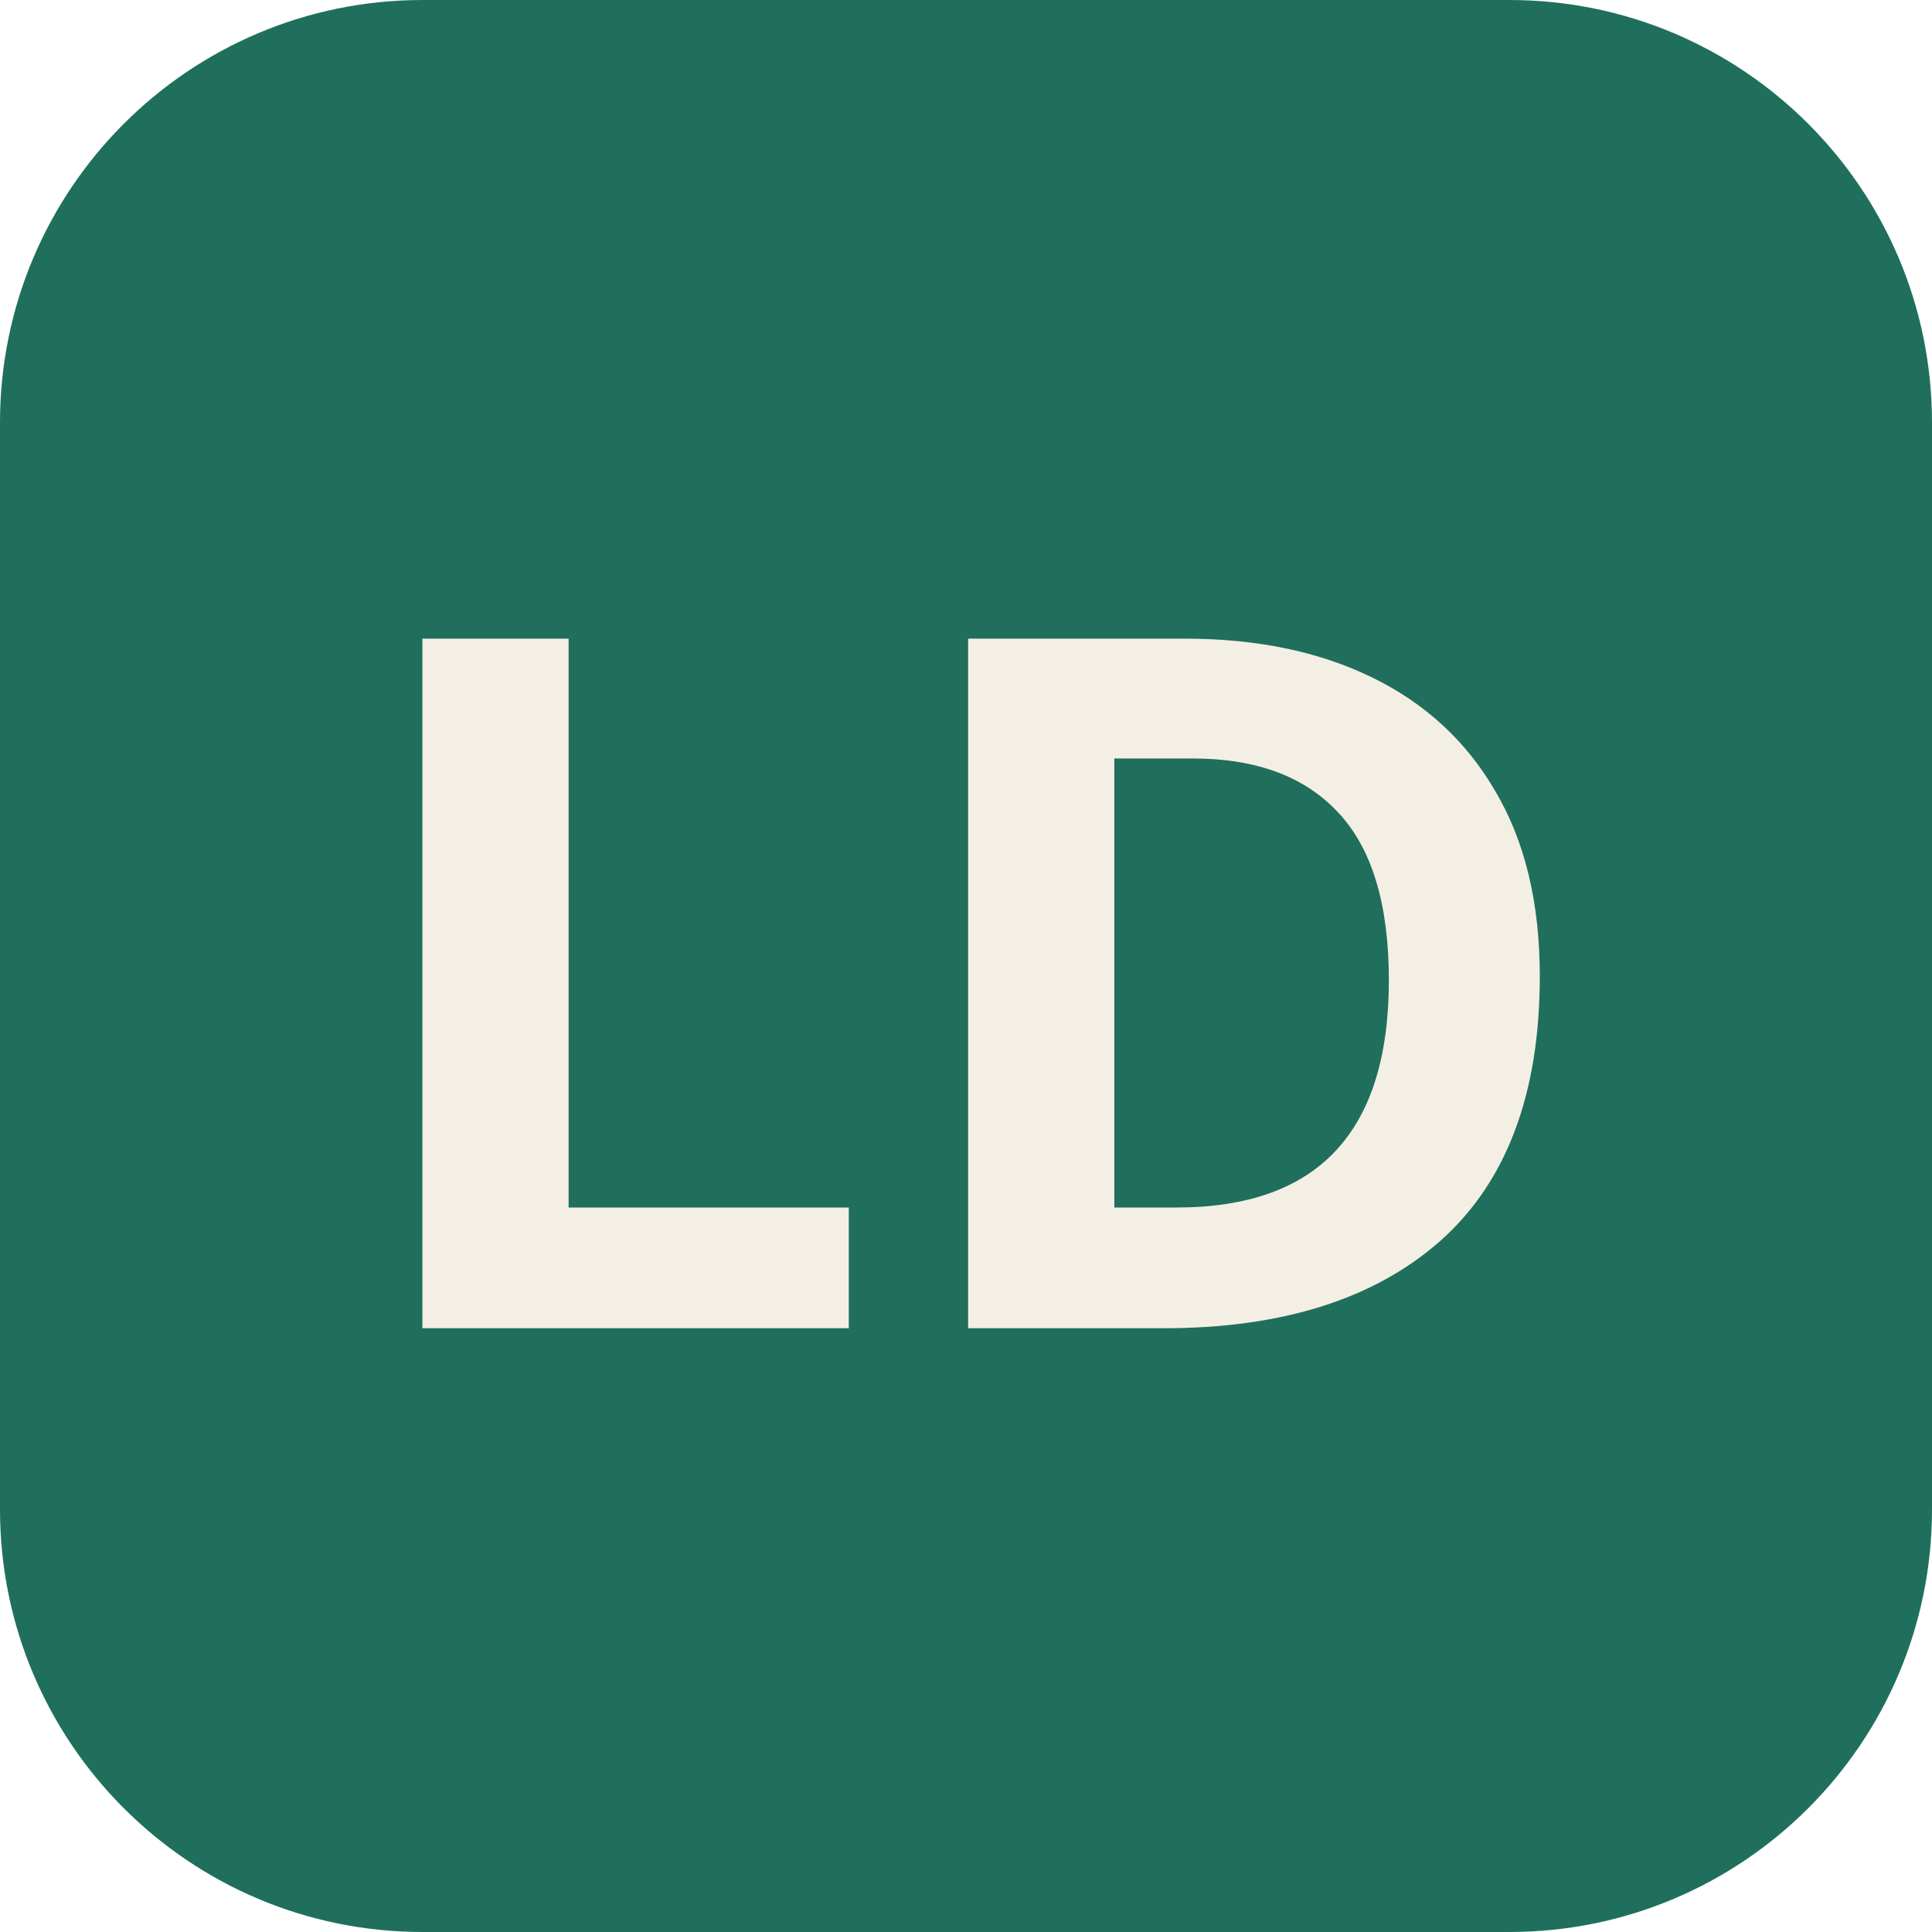
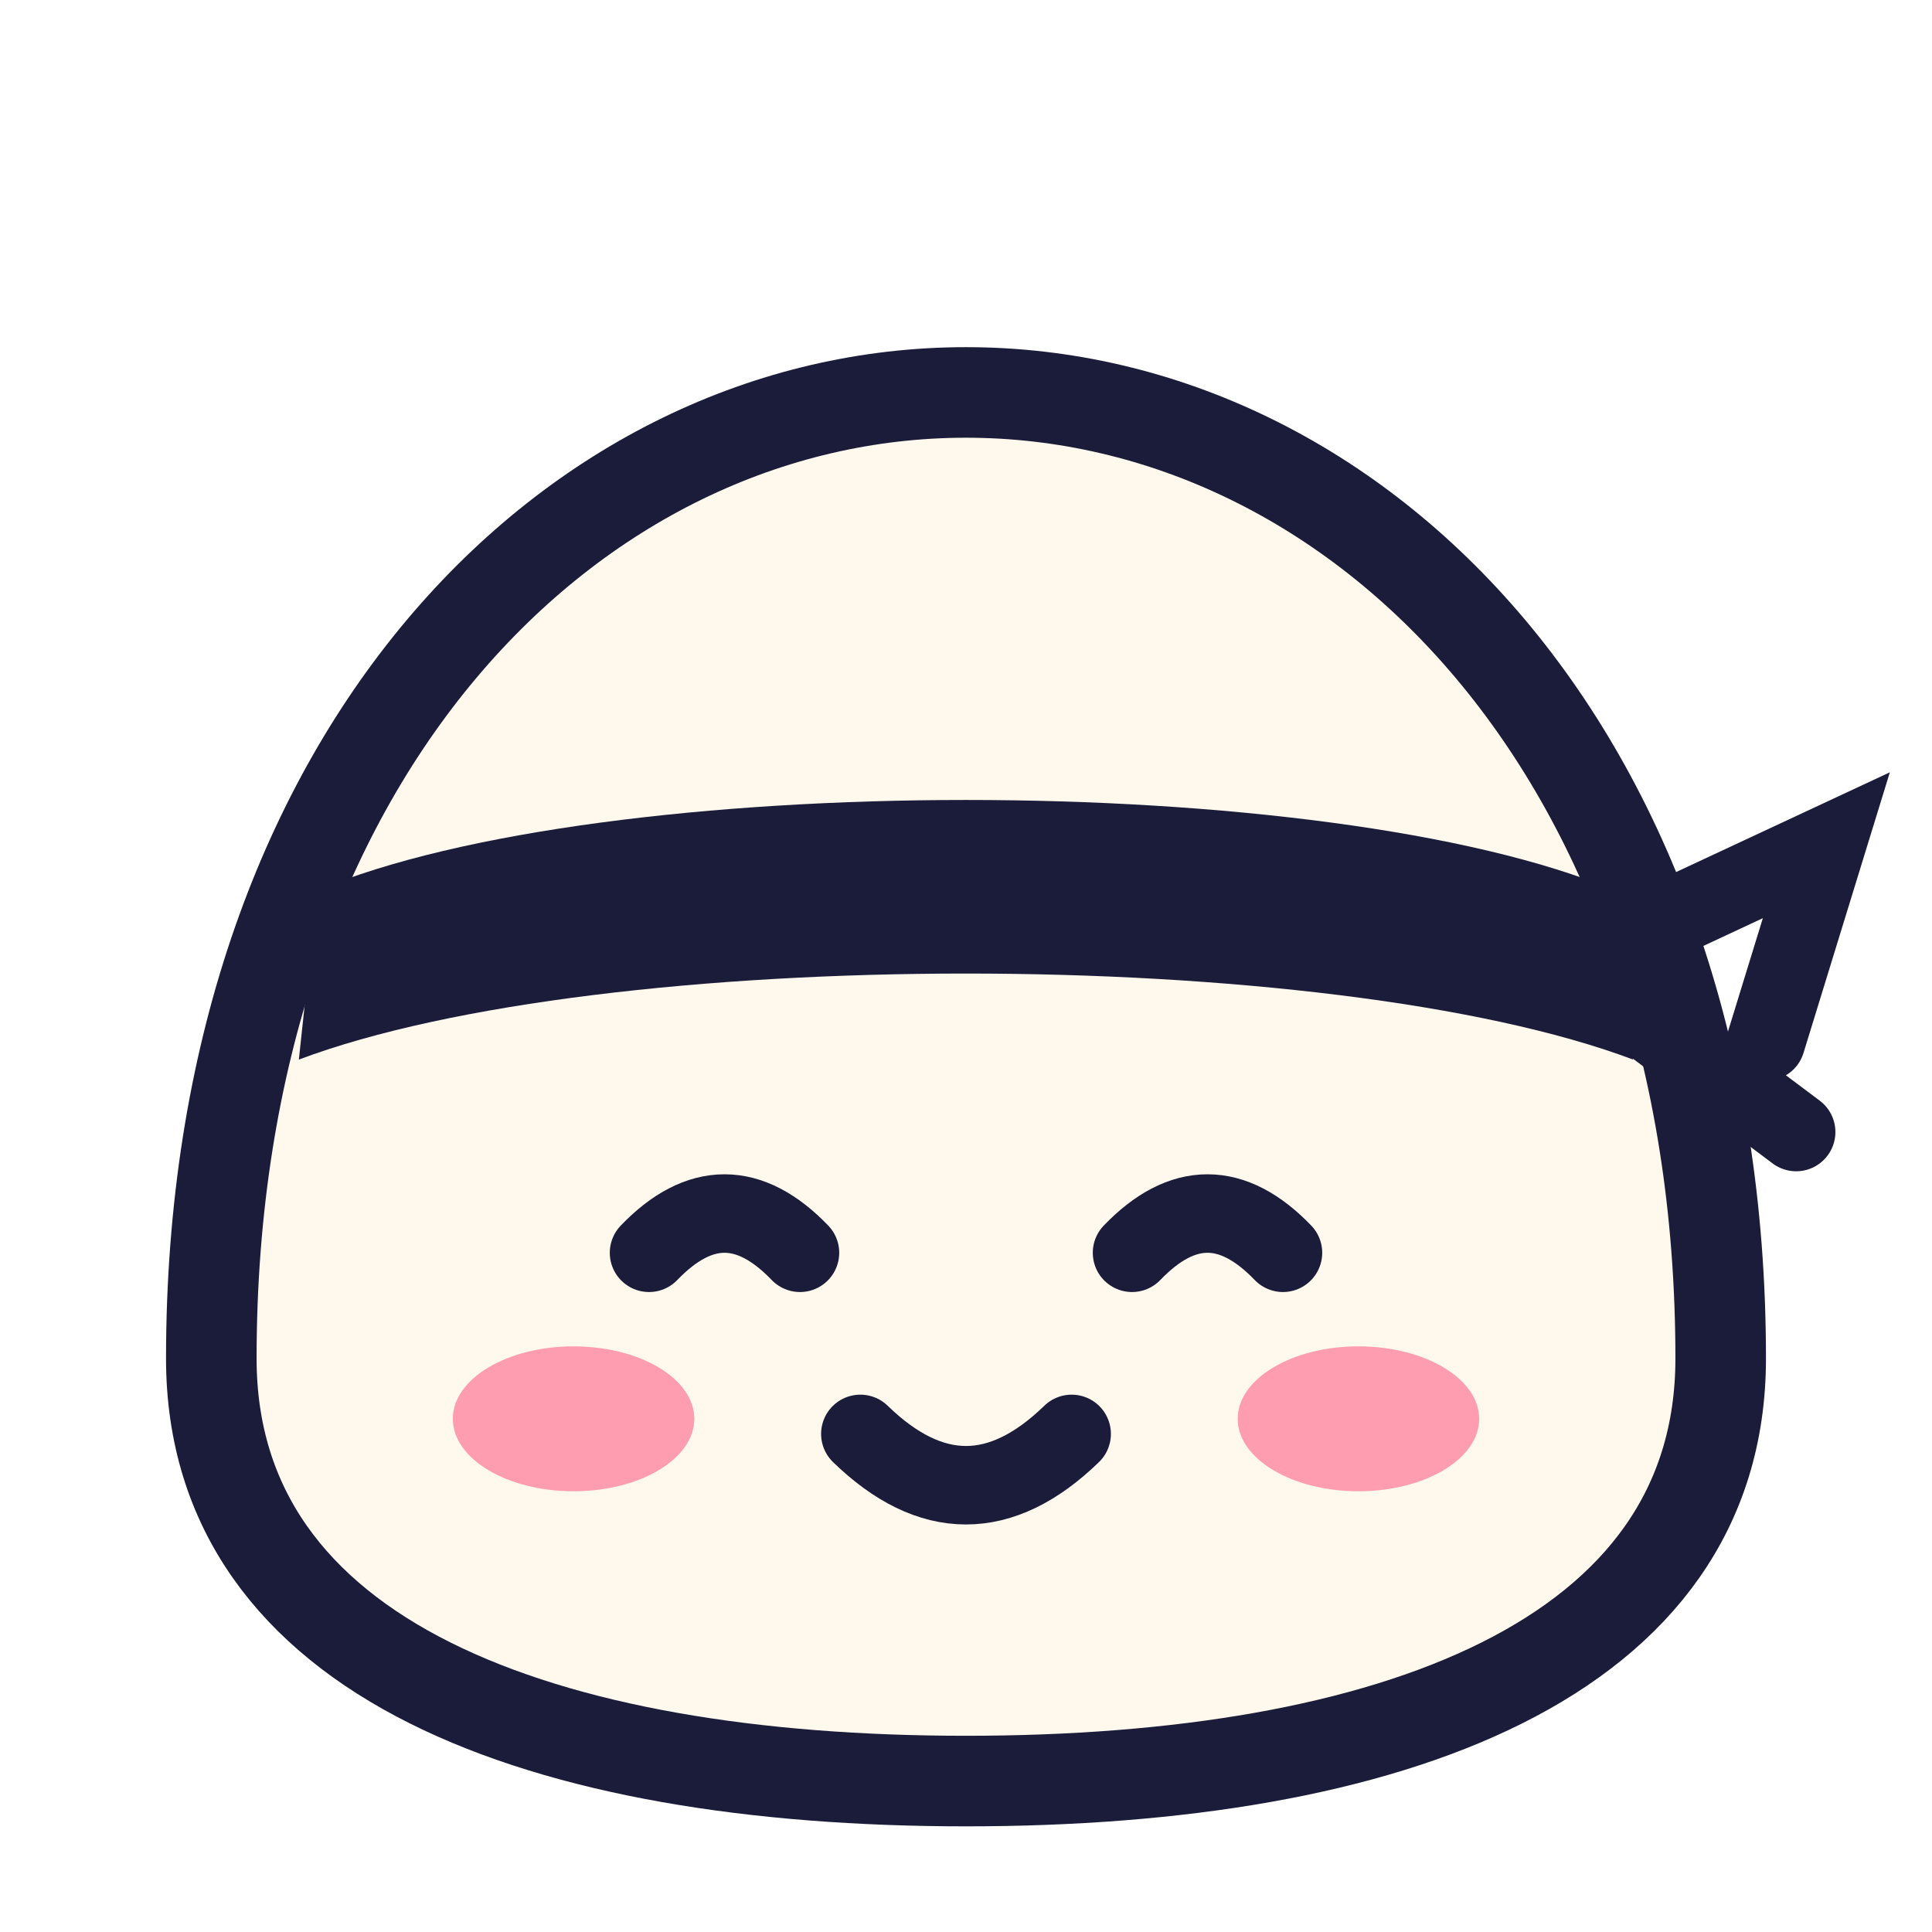
- <svg xmlns="http://www.w3.org/2000/svg" viewBox="0 0 32 32">
-   <rect width="32" height="32" rx="7" fill="#1f6f5c" />
-   <text x="16" y="22" text-anchor="middle" font-family="system-ui, sans-serif" font-size="16" font-weight="700" fill="#f4efe4">LD</text>
+ <svg xmlns="http://www.w3.org/2000/svg" viewBox="0 0 64 64">
+   <path d="M7 45C7 25 19 13 32 13s25 12 25 32c0 10-11 14-25 14S7 55 7 45Z" fill="#fff8ec" stroke="#1a1c3a" stroke-width="3" stroke-linejoin="round" />
+   <path d="M10.5 29.5C20 25.5 44 25.5 53.5 29.5l.6 5.6C44 31.3 20 31.3 9.9 35.1Z" fill="#1a1c3a" />
+   <path d="M53 31.5l7.5-3.5-2 6.5M53.5 33l6 4.5" fill="none" stroke="#1a1c3a" stroke-width="2.6" stroke-linecap="round" />
+   <ellipse cx="19" cy="47" rx="4" ry="2.4" fill="#ff9db0" />
+   <ellipse cx="45" cy="47" rx="4" ry="2.4" fill="#ff9db0" />
+   <g fill="none" stroke="#1a1c3a" stroke-width="2.6" stroke-linecap="round">
+     <path d="M21.5 41.5q2.5-2.6 5 0M37.5 41.5q2.5-2.6 5 0M28.5 47.5q3.5 3.4 7 0" />
+   </g>
</svg>
